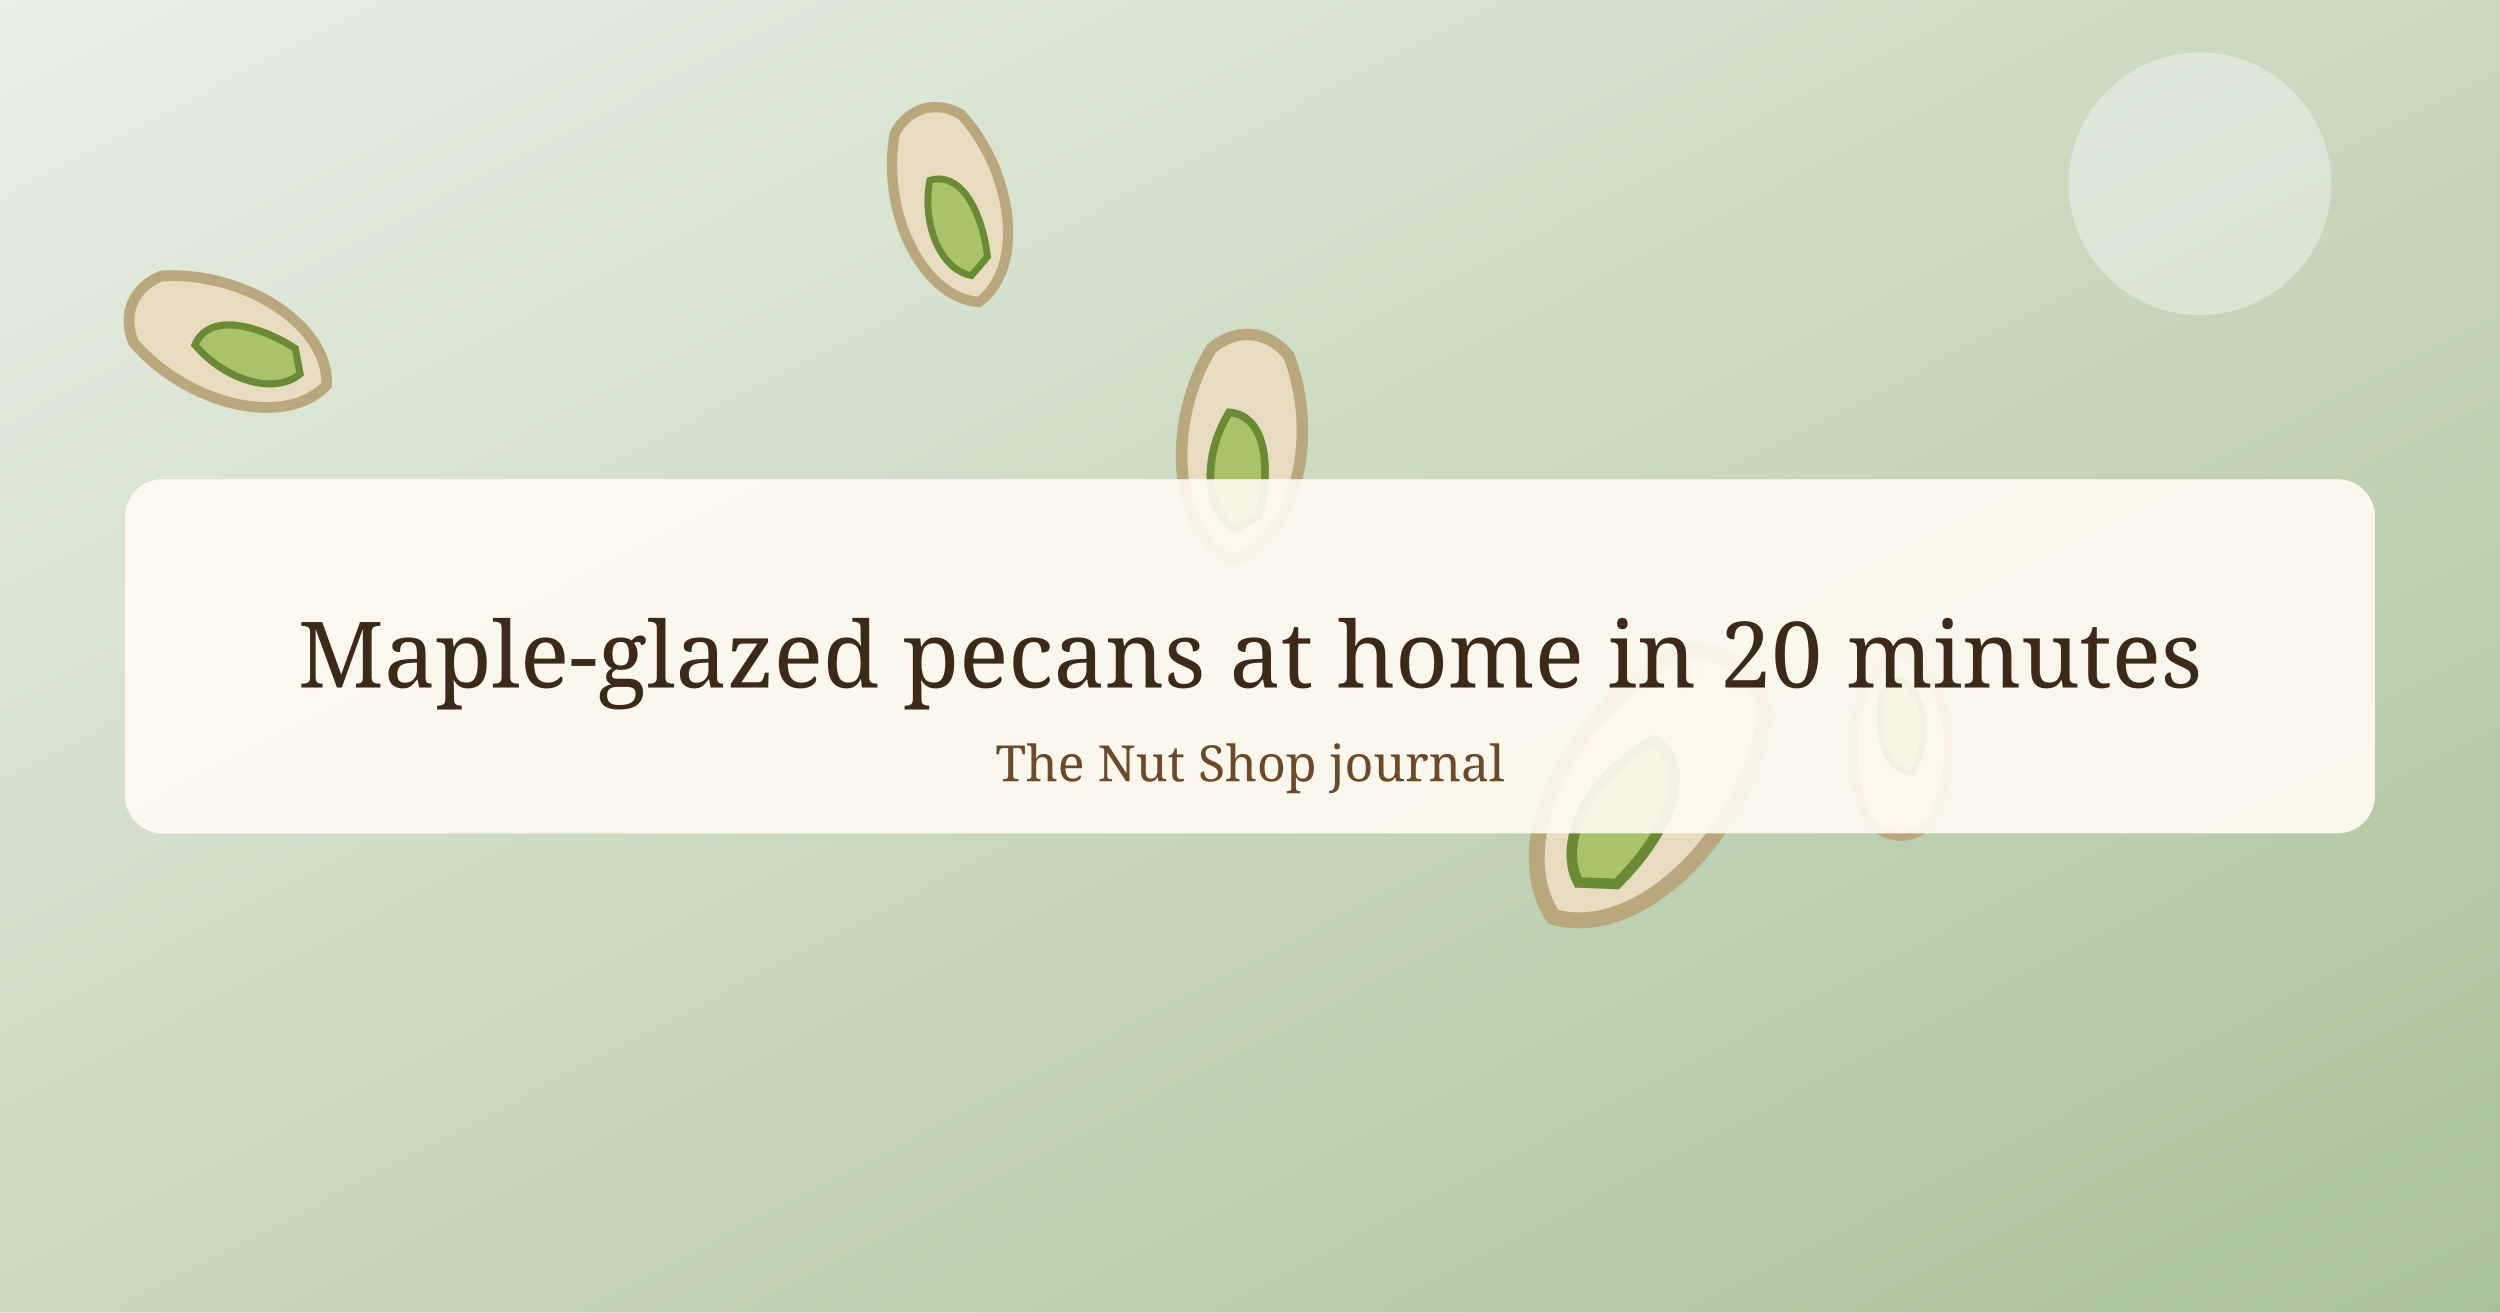
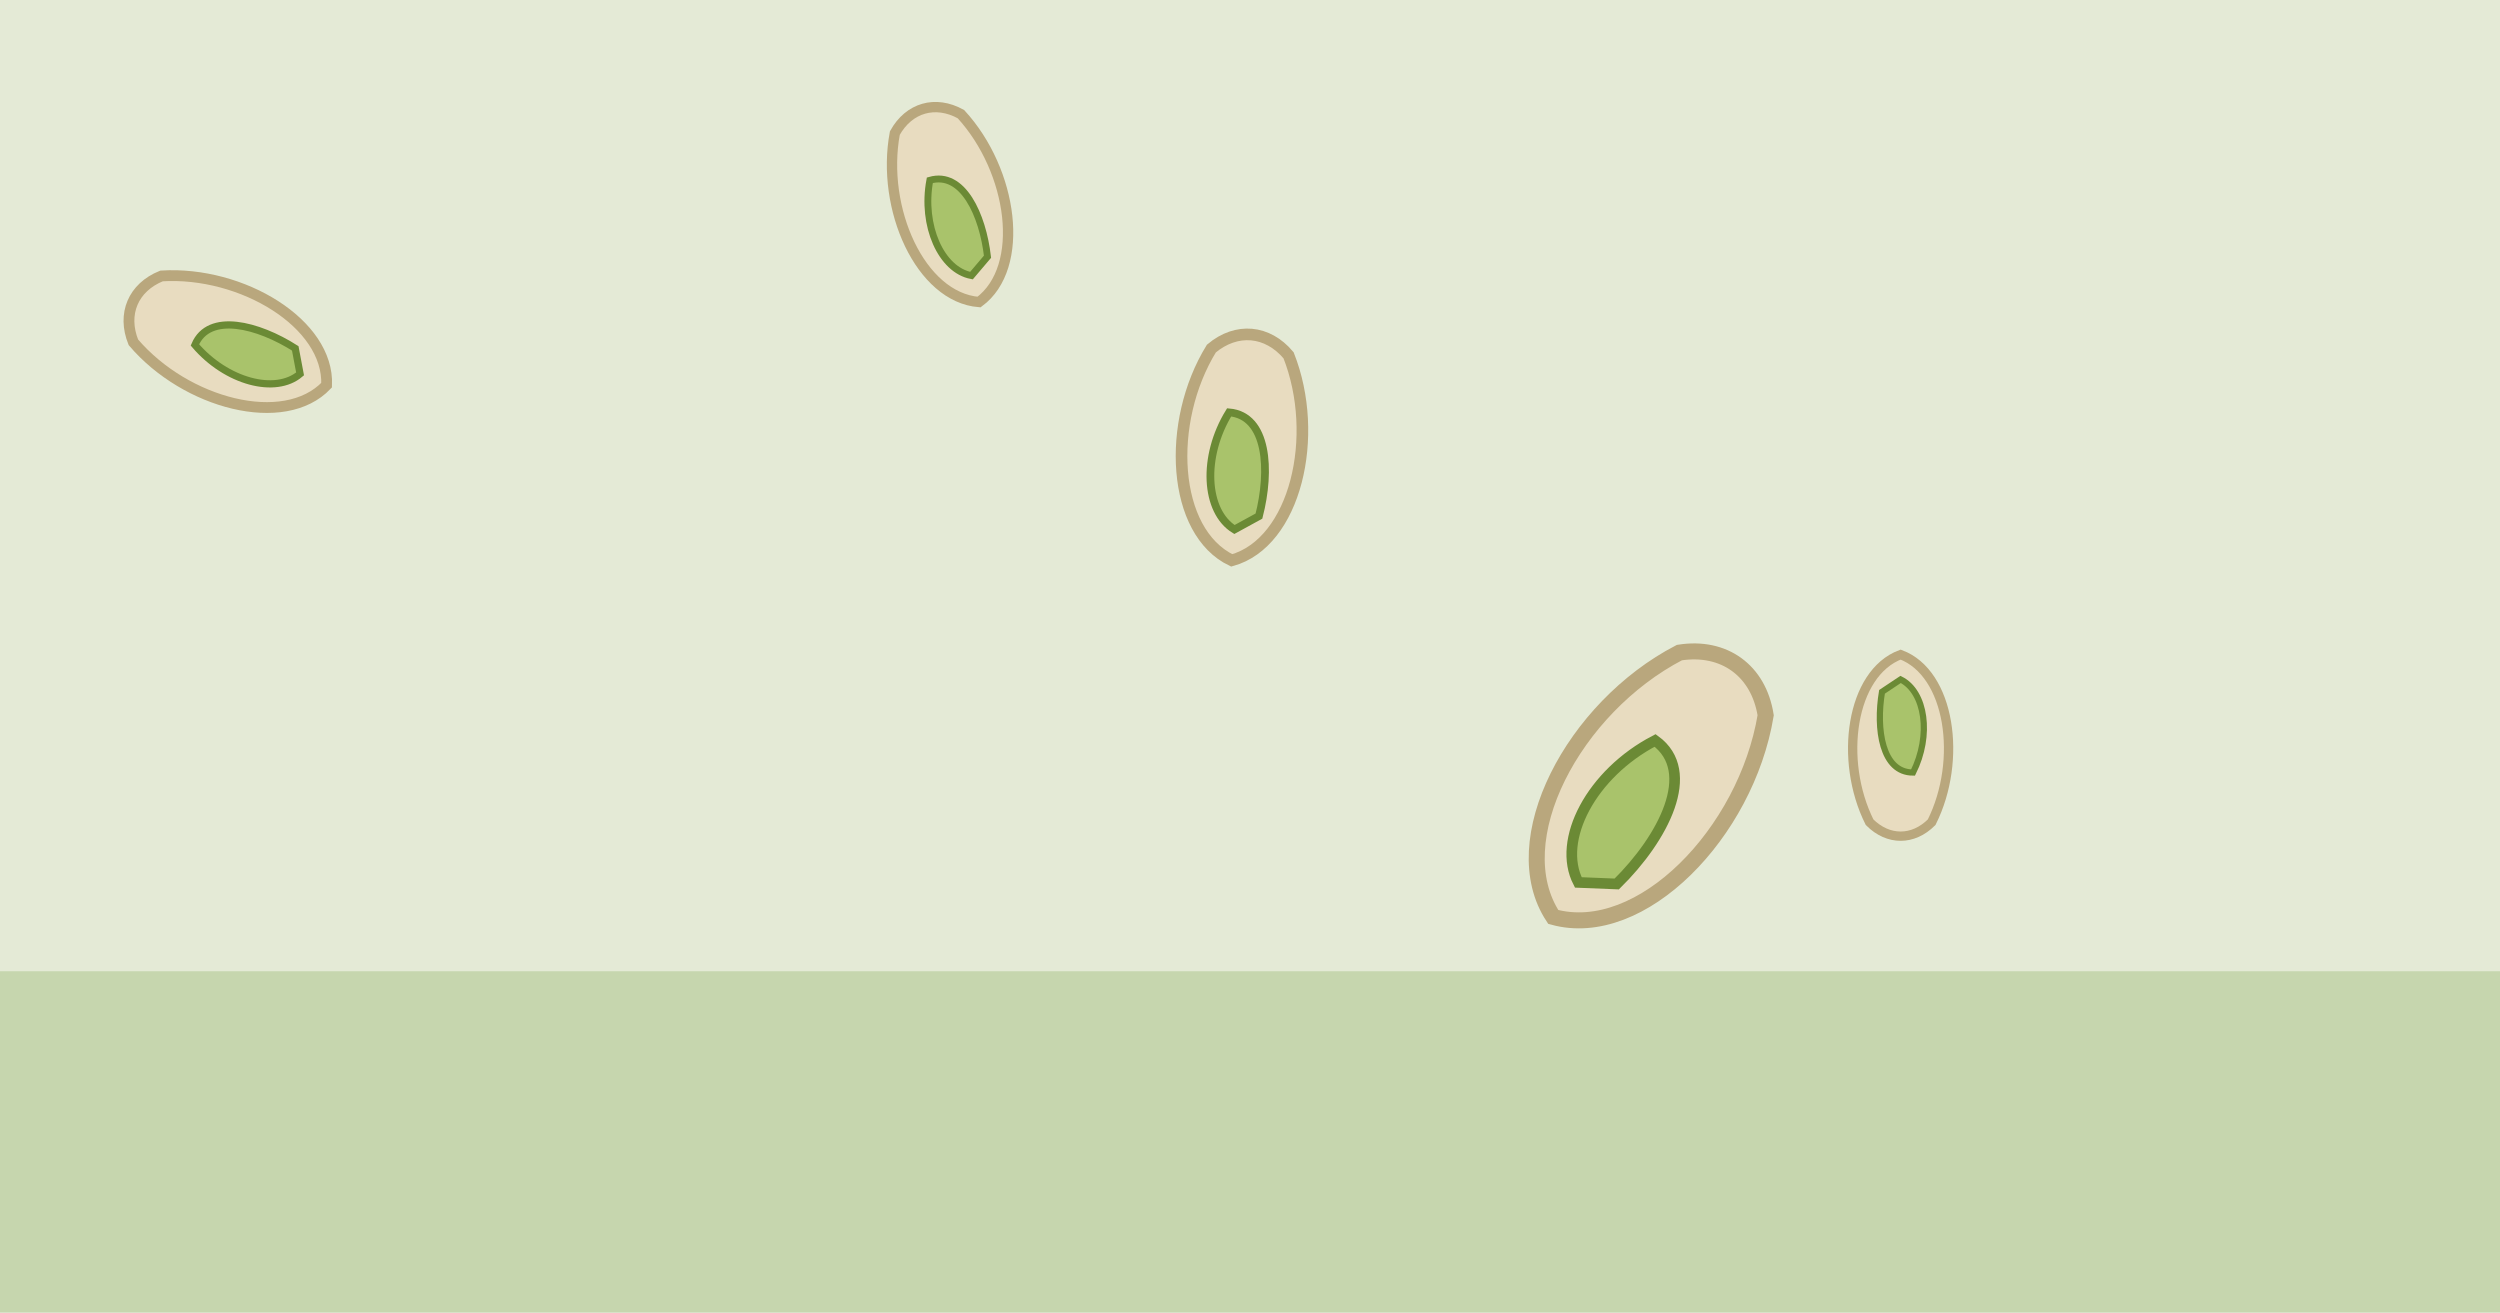
<svg xmlns="http://www.w3.org/2000/svg" width="1200" height="630" viewBox="0 0 1200 630" role="img" aria-hidden="true">
-   <defs>
-     <linearGradient id="bg" x1="0" y1="0" x2="1" y2="1">
-       <stop offset="0" stop-color="#e9efe3" />
-       <stop offset="1" stop-color="#a9c19b" />
-     </linearGradient>
-   </defs>
-   <rect width="1200" height="630" fill="url(#bg)" />
-   <circle cx="1056" cy="88.2" r="63" fill="#fff" opacity=".35" />
+   <rect width="1200" height="630" fill="#e4ead6" />
+   <rect y="466.2" width="1200" height="163.8" fill="#c6d6ae" />
  <g transform="translate(596.1 213.4) rotate(185) scale(1.86)">
    <path d="M0-30C16-24 20 4 10 24 4 30-4 30-10 24-20 4-16-24 0-30Z" fill="#e8dcc0" stroke="#b9a77d" stroke-width="3" />
    <path d="M0-22C8-18 10-4 4 8-6 8-8-6-6-18Z" fill="#a9c36b" stroke="#6b8a35" stroke-width="2" />
  </g>
  <g transform="translate(456.3 97.4) rotate(164) scale(1.65)">
    <path d="M0-30C16-24 20 4 10 24 4 30-4 30-10 24-20 4-16-24 0-30Z" fill="#e8dcc0" stroke="#b9a77d" stroke-width="3" />
    <path d="M0-22C8-18 10-4 4 8-6 8-8-6-6-18Z" fill="#a9c36b" stroke="#6b8a35" stroke-width="2" />
  </g>
  <g transform="translate(109.0 164.6) rotate(113) scale(1.73)">
    <path d="M0-30C16-24 20 4 10 24 4 30-4 30-10 24-20 4-16-24 0-30Z" fill="#e8dcc0" stroke="#b9a77d" stroke-width="3" />
    <path d="M0-22C8-18 10-4 4 8-6 8-8-6-6-18Z" fill="#a9c36b" stroke="#6b8a35" stroke-width="2" />
  </g>
  <g transform="translate(790.7 378.0) rotate(216) scale(2.56)">
    <path d="M0-30C16-24 20 4 10 24 4 30-4 30-10 24-20 4-16-24 0-30Z" fill="#e8dcc0" stroke="#b9a77d" stroke-width="3" />
    <path d="M0-22C8-18 10-4 4 8-6 8-8-6-6-18Z" fill="#a9c36b" stroke="#6b8a35" stroke-width="2" />
  </g>
  <g transform="translate(912.3 358.9) rotate(360) scale(1.49)">
    <path d="M0-30C16-24 20 4 10 24 4 30-4 30-10 24-20 4-16-24 0-30Z" fill="#e8dcc0" stroke="#b9a77d" stroke-width="3" />
    <path d="M0-22C8-18 10-4 4 8-6 8-8-6-6-18Z" fill="#a9c36b" stroke="#6b8a35" stroke-width="2" />
  </g>
-   <rect x="60" y="230" width="1080" height="170" rx="18" fill="#fffaf0" opacity=".92" />
-   <text x="600" y="330" text-anchor="middle" font-family="Georgia,serif" font-size="44" fill="#3b2a1a">Maple-glazed pecans at home in 20 minutes</text>
-   <text x="600" y="375" text-anchor="middle" font-family="Georgia,serif" font-size="24" fill="#6b4a2b">The Nut Shop journal</text>
</svg>
